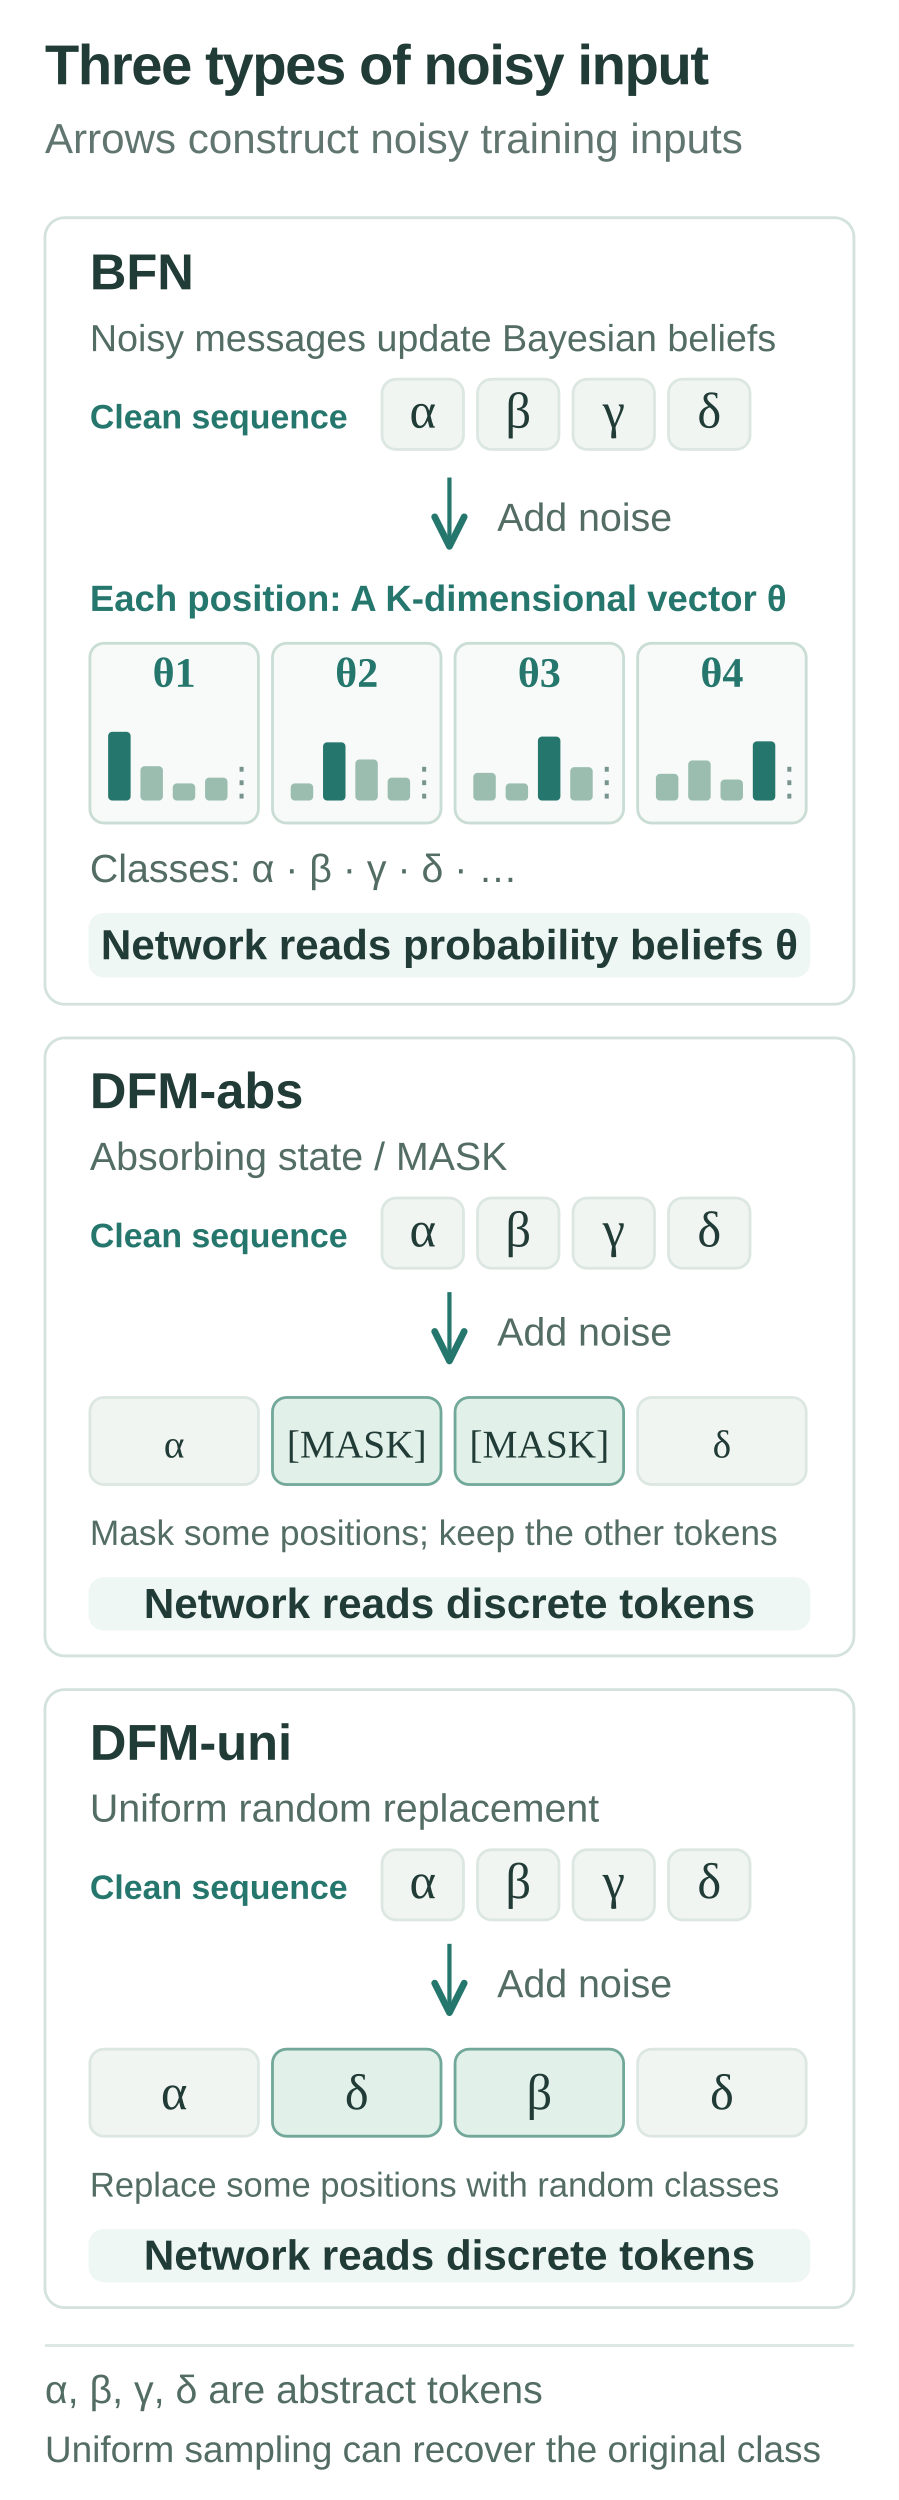
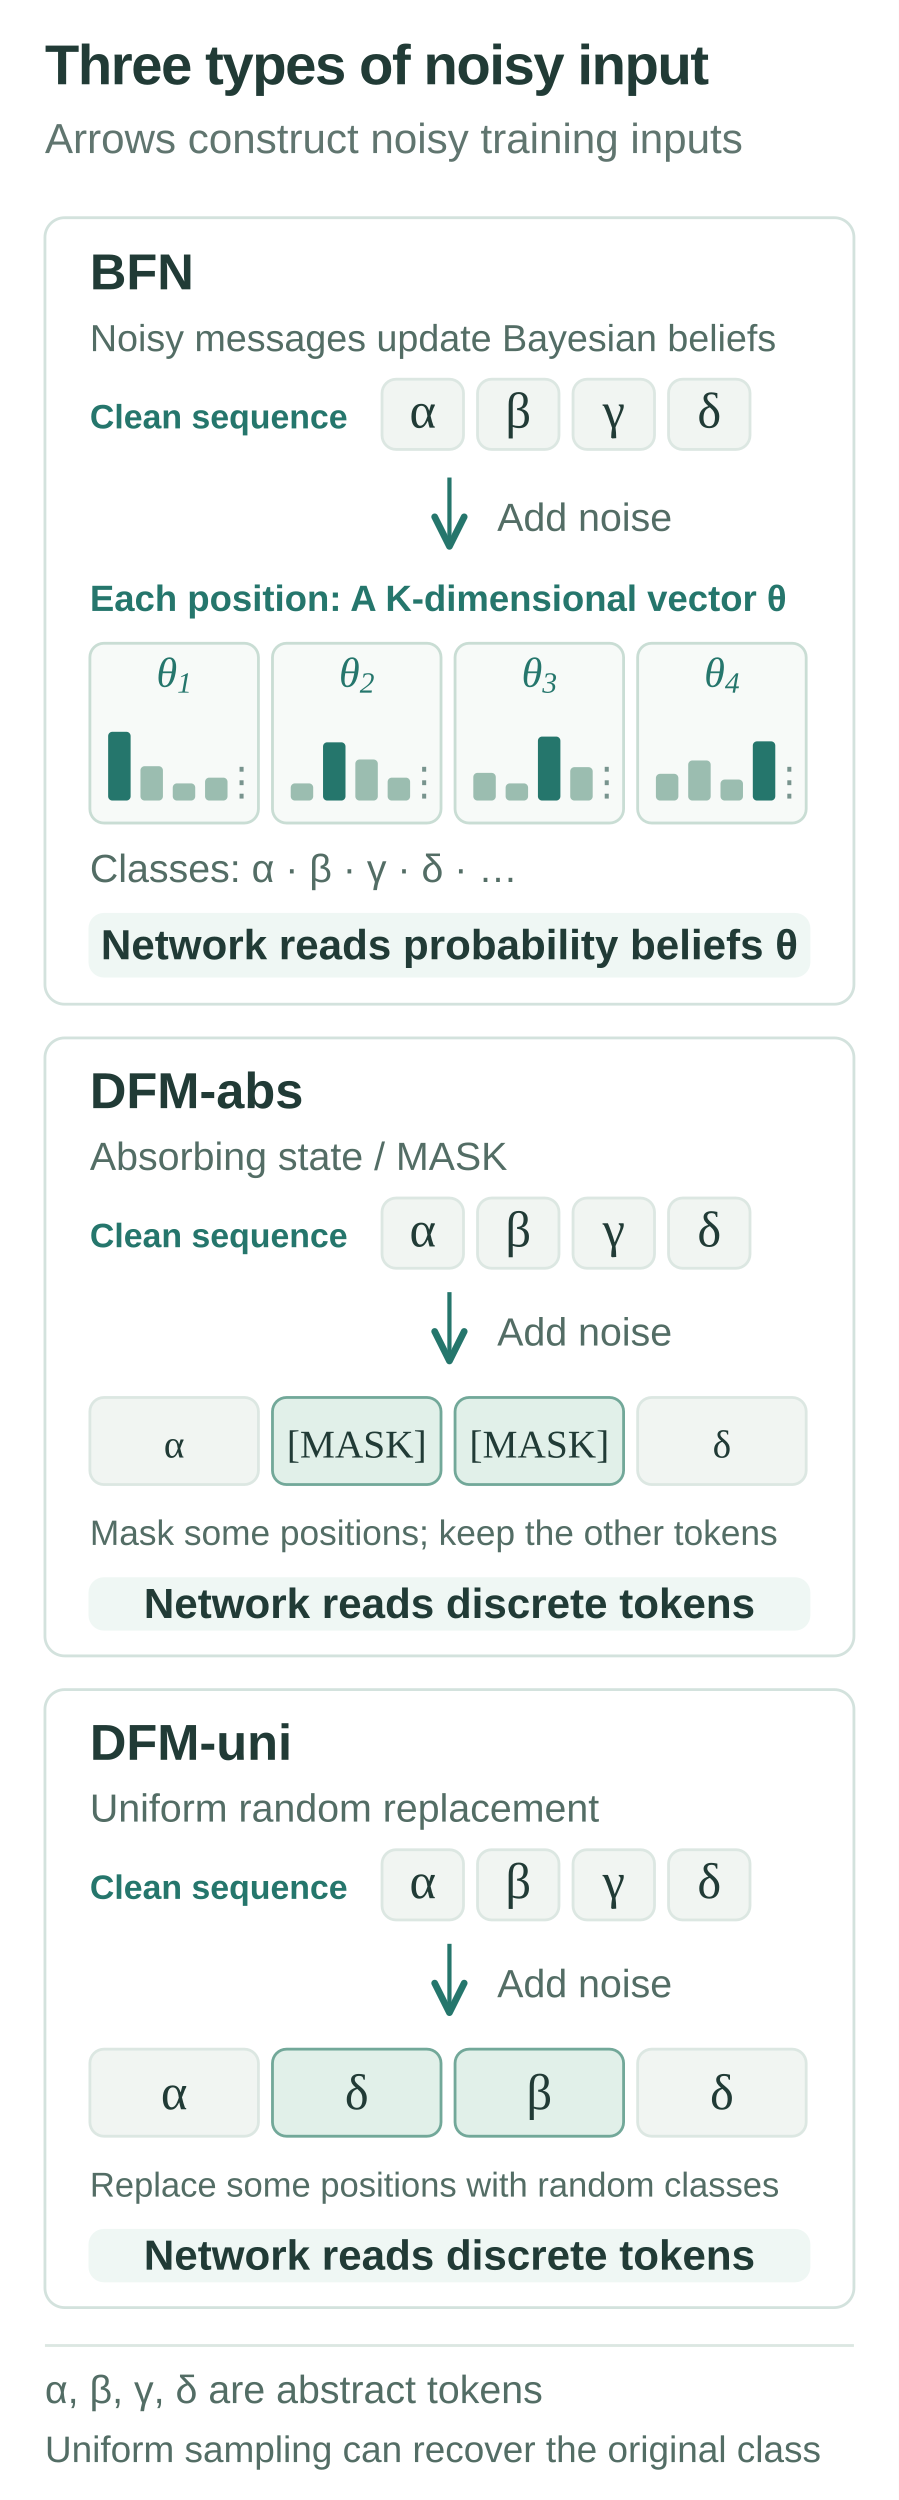
<svg xmlns="http://www.w3.org/2000/svg" width="640" height="1780" viewBox="0 0 640 1780" role="img" aria-labelledby="title desc">
  <defs>
    <marker id="arrow" markerWidth="9" markerHeight="9" refX="8" refY="4.5" orient="auto" markerUnits="strokeWidth">
      <path d="M1 1 L8 4.5 L1 8" fill="none" stroke="#25766c" stroke-width="1.6" stroke-linecap="round" stroke-linejoin="round" />
    </marker>
    <style>
      text{font-family:Arial,Helvetica,sans-serif;fill:#213b36}
      .title{font-size:40px;font-weight:700;letter-spacing:-1px}
      .sub{font-size:30px;fill:#60756f}
      .heading{font-size:36px;font-weight:700}
      .label{font-size:30px;font-weight:600;fill:#25766c}
      .body{font-size:28px;fill:#536d65}
      .type{font-size:30px;font-weight:700}
      .token{font-family:"Cambria Math","Times New Roman",serif;fill:#213b36}
      .vector-label{font-family:"Cambria Math","Times New Roman",serif;font-weight:600;fill:#25766c}
      .ellipsis{fill:#78948e}
-     </style>
+     .vector-label{font-family:"Cambria Math","Times New Roman",serif;font-style:italic;font-weight:400}</style>
  </defs>
  <rect width="640" height="1780" fill="#fff" />
  <text x="32" y="60" class="title">Three types of noisy input</text>
  <text x="32" y="109" class="sub">Arrows construct noisy training inputs</text>
  <rect x="32" y="155" width="576" height="560" rx="14" fill="#fff" stroke="#d3e2dd" stroke-width="2" />
  <text x="64" y="206" class="heading">BFN</text>
  <text x="64" y="250" class="body" style="font-size:26.8px">Noisy messages update Bayesian beliefs</text>
  <text x="64" y="305" class="label" style="font-size:24.1px">Clean sequence</text>
  <rect x="272" y="270" width="58" height="50" rx="10" fill="#f1f5f2" stroke="#dce7e2" stroke-width="2" />
  <text x="301.0" y="304.5" class="token" font-size="36" text-anchor="middle">α</text>
  <rect x="340" y="270" width="58" height="50" rx="10" fill="#f1f5f2" stroke="#dce7e2" stroke-width="2" />
  <text x="369.0" y="304.5" class="token" font-size="36" text-anchor="middle">β</text>
  <rect x="408" y="270" width="58" height="50" rx="10" fill="#f1f5f2" stroke="#dce7e2" stroke-width="2" />
  <text x="437.0" y="304.5" class="token" font-size="36" text-anchor="middle">γ</text>
  <rect x="476" y="270" width="58" height="50" rx="10" fill="#f1f5f2" stroke="#dce7e2" stroke-width="2" />
  <text x="505.0" y="304.5" class="token" font-size="36" text-anchor="middle">δ</text>
  <path d="M320 340 L320 389" fill="none" stroke="#25766c" stroke-width="3" marker-end="url(#arrow)" />
  <text x="354" y="378" class="body">Add noise</text>
  <text x="64" y="435" class="label" style="font-size:26.0px">Each position: A K-dimensional vector θ</text>
  <rect x="64" y="458" width="120" height="128" rx="10" fill="#f7faf8" stroke="#c9ddd4" stroke-width="2" />
-   <text x="124.0" y="489" class="vector-label" font-size="30" text-anchor="middle">θ1</text>
+   <text x="124.0" y="489" class="vector-label" font-size="30" text-anchor="middle">θ<tspan baseline-shift="sub" font-size="70%">1</tspan>
+   </text>
  <rect x="77" y="521.04" width="16" height="48.96" rx="3" fill="#25766c" />
  <rect x="100" y="545.52" width="16" height="24.48" rx="3" fill="#9bbdb0" />
  <rect x="123" y="557.76" width="16" height="12.24" rx="3" fill="#9bbdb0" />
  <rect x="146" y="553.68" width="16" height="16.32" rx="3" fill="#9bbdb0" />
  <text x="172" y="566" class="ellipsis" font-size="28" text-anchor="middle">⋮</text>
  <rect x="194" y="458" width="120" height="128" rx="10" fill="#f7faf8" stroke="#c9ddd4" stroke-width="2" />
-   <text x="254.0" y="489" class="vector-label" font-size="30" text-anchor="middle">θ2</text>
+   <text x="254.0" y="489" class="vector-label" font-size="30" text-anchor="middle">θ<tspan baseline-shift="sub" font-size="70%">2</tspan>
+   </text>
  <rect x="207" y="557.76" width="16" height="12.24" rx="3" fill="#9bbdb0" />
  <rect x="230" y="528.52" width="16" height="41.48" rx="3" fill="#25766c" />
  <rect x="253" y="540.76" width="16" height="29.24" rx="3" fill="#9bbdb0" />
  <rect x="276" y="553.68" width="16" height="16.32" rx="3" fill="#9bbdb0" />
  <text x="302" y="566" class="ellipsis" font-size="28" text-anchor="middle">⋮</text>
  <rect x="324" y="458" width="120" height="128" rx="10" fill="#f7faf8" stroke="#c9ddd4" stroke-width="2" />
-   <text x="384.0" y="489" class="vector-label" font-size="30" text-anchor="middle">θ3</text>
+   <text x="384.0" y="489" class="vector-label" font-size="30" text-anchor="middle">θ<tspan baseline-shift="sub" font-size="70%">3</tspan>
+   </text>
  <rect x="337" y="550.28" width="16" height="19.72" rx="3" fill="#9bbdb0" />
  <rect x="360" y="557.76" width="16" height="12.24" rx="3" fill="#9bbdb0" />
  <rect x="383" y="524.44" width="16" height="45.56" rx="3" fill="#25766c" />
  <rect x="406" y="546.2" width="16" height="23.8" rx="3" fill="#9bbdb0" />
  <text x="432" y="566" class="ellipsis" font-size="28" text-anchor="middle">⋮</text>
  <rect x="454" y="458" width="120" height="128" rx="10" fill="#f7faf8" stroke="#c9ddd4" stroke-width="2" />
-   <text x="514.0" y="489" class="vector-label" font-size="30" text-anchor="middle">θ4</text>
+   <text x="514.0" y="489" class="vector-label" font-size="30" text-anchor="middle">θ<tspan baseline-shift="sub" font-size="70%">4</tspan>
+   </text>
  <rect x="467" y="550.96" width="16" height="19.04" rx="3" fill="#9bbdb0" />
  <rect x="490" y="541.44" width="16" height="28.56" rx="3" fill="#9bbdb0" />
  <rect x="513" y="555.04" width="16" height="14.96" rx="3" fill="#9bbdb0" />
  <rect x="536" y="527.84" width="16" height="42.16" rx="3" fill="#25766c" />
  <text x="562" y="566" class="ellipsis" font-size="28" text-anchor="middle">⋮</text>
  <text x="64" y="628" class="body">Classes: α · β · γ · δ · …</text>
  <rect x="64" y="651" width="512" height="44" rx="10" fill="#eff7f4" stroke="#eff7f4" stroke-width="2" />
  <text x="320" y="683" class="type" text-anchor="middle">Network reads probability beliefs θ</text>
  <rect x="32" y="739" width="576" height="440" rx="14" fill="#fff" stroke="#d3e2dd" stroke-width="2" />
  <text x="64" y="789" class="heading">DFM-abs</text>
  <text x="64" y="833" class="body">Absorbing state / MASK</text>
  <text x="64" y="888" class="label" style="font-size:24.1px">Clean sequence</text>
  <rect x="272" y="853" width="58" height="50" rx="10" fill="#f1f5f2" stroke="#dce7e2" stroke-width="2" />
  <text x="301.0" y="887.5" class="token" font-size="36" text-anchor="middle">α</text>
  <rect x="340" y="853" width="58" height="50" rx="10" fill="#f1f5f2" stroke="#dce7e2" stroke-width="2" />
  <text x="369.0" y="887.5" class="token" font-size="36" text-anchor="middle">β</text>
  <rect x="408" y="853" width="58" height="50" rx="10" fill="#f1f5f2" stroke="#dce7e2" stroke-width="2" />
  <text x="437.0" y="887.5" class="token" font-size="36" text-anchor="middle">γ</text>
  <rect x="476" y="853" width="58" height="50" rx="10" fill="#f1f5f2" stroke="#dce7e2" stroke-width="2" />
  <text x="505.0" y="887.5" class="token" font-size="36" text-anchor="middle">δ</text>
  <path d="M320 920 L320 969" fill="none" stroke="#25766c" stroke-width="3" marker-end="url(#arrow)" />
  <text x="354" y="958" class="body">Add noise</text>
  <rect x="64" y="995" width="120" height="62" rx="10" fill="#f1f5f2" stroke="#dce7e2" stroke-width="2" />
  <text x="124.0" y="1037.78" class="token" font-size="28" text-anchor="middle">α</text>
  <rect x="194" y="995" width="120" height="62" rx="10" fill="#e1f0e9" stroke="#72a899" stroke-width="2" />
  <text x="254.0" y="1037.78" class="token" font-size="28" text-anchor="middle">[MASK]</text>
  <rect x="324" y="995" width="120" height="62" rx="10" fill="#e1f0e9" stroke="#72a899" stroke-width="2" />
  <text x="384.0" y="1037.78" class="token" font-size="28" text-anchor="middle">[MASK]</text>
  <rect x="454" y="995" width="120" height="62" rx="10" fill="#f1f5f2" stroke="#dce7e2" stroke-width="2" />
  <text x="514.0" y="1037.78" class="token" font-size="28" text-anchor="middle">δ</text>
  <text x="64" y="1100" class="body" style="font-size:25.1px">Mask some positions; keep the other tokens</text>
  <rect x="64" y="1124" width="512" height="36" rx="10" fill="#eff7f4" stroke="#eff7f4" stroke-width="2" />
  <text x="320" y="1152" class="type" text-anchor="middle">Network reads discrete tokens</text>
  <rect x="32" y="1203" width="576" height="440" rx="14" fill="#fff" stroke="#d3e2dd" stroke-width="2" />
  <text x="64" y="1253" class="heading">DFM-uni</text>
  <text x="64" y="1297" class="body">Uniform random replacement</text>
  <text x="64" y="1352" class="label" style="font-size:24.1px">Clean sequence</text>
  <rect x="272" y="1317" width="58" height="50" rx="10" fill="#f1f5f2" stroke="#dce7e2" stroke-width="2" />
  <text x="301.0" y="1351.5" class="token" font-size="36" text-anchor="middle">α</text>
  <rect x="340" y="1317" width="58" height="50" rx="10" fill="#f1f5f2" stroke="#dce7e2" stroke-width="2" />
  <text x="369.0" y="1351.5" class="token" font-size="36" text-anchor="middle">β</text>
  <rect x="408" y="1317" width="58" height="50" rx="10" fill="#f1f5f2" stroke="#dce7e2" stroke-width="2" />
  <text x="437.0" y="1351.5" class="token" font-size="36" text-anchor="middle">γ</text>
  <rect x="476" y="1317" width="58" height="50" rx="10" fill="#f1f5f2" stroke="#dce7e2" stroke-width="2" />
  <text x="505.0" y="1351.5" class="token" font-size="36" text-anchor="middle">δ</text>
  <path d="M320 1384 L320 1433" fill="none" stroke="#25766c" stroke-width="3" marker-end="url(#arrow)" />
  <text x="354" y="1422" class="body">Add noise</text>
  <rect x="64" y="1459" width="120" height="62" rx="10" fill="#f1f5f2" stroke="#dce7e2" stroke-width="2" />
  <text x="124.0" y="1501.78" class="token" font-size="36" text-anchor="middle">α</text>
  <rect x="194" y="1459" width="120" height="62" rx="10" fill="#e1f0e9" stroke="#72a899" stroke-width="2" />
  <text x="254.0" y="1501.78" class="token" font-size="36" text-anchor="middle">δ</text>
  <rect x="324" y="1459" width="120" height="62" rx="10" fill="#e1f0e9" stroke="#72a899" stroke-width="2" />
  <text x="384.0" y="1501.78" class="token" font-size="36" text-anchor="middle">β</text>
  <rect x="454" y="1459" width="120" height="62" rx="10" fill="#f1f5f2" stroke="#dce7e2" stroke-width="2" />
  <text x="514.0" y="1501.78" class="token" font-size="36" text-anchor="middle">δ</text>
  <text x="64" y="1564" class="body" style="font-size:24.6px">Replace some positions with random classes</text>
  <rect x="64" y="1588" width="512" height="36" rx="10" fill="#eff7f4" stroke="#eff7f4" stroke-width="2" />
  <text x="320" y="1616" class="type" text-anchor="middle">Network reads discrete tokens</text>
  <path d="M32 1670 H608" stroke="#dce7e2" stroke-width="2" />
  <text x="32" y="1711" class="body">α, β, γ, δ are abstract tokens</text>
  <text x="32" y="1753" class="body" style="font-size:26.3px">Uniform sampling can recover the original class</text>
</svg>
